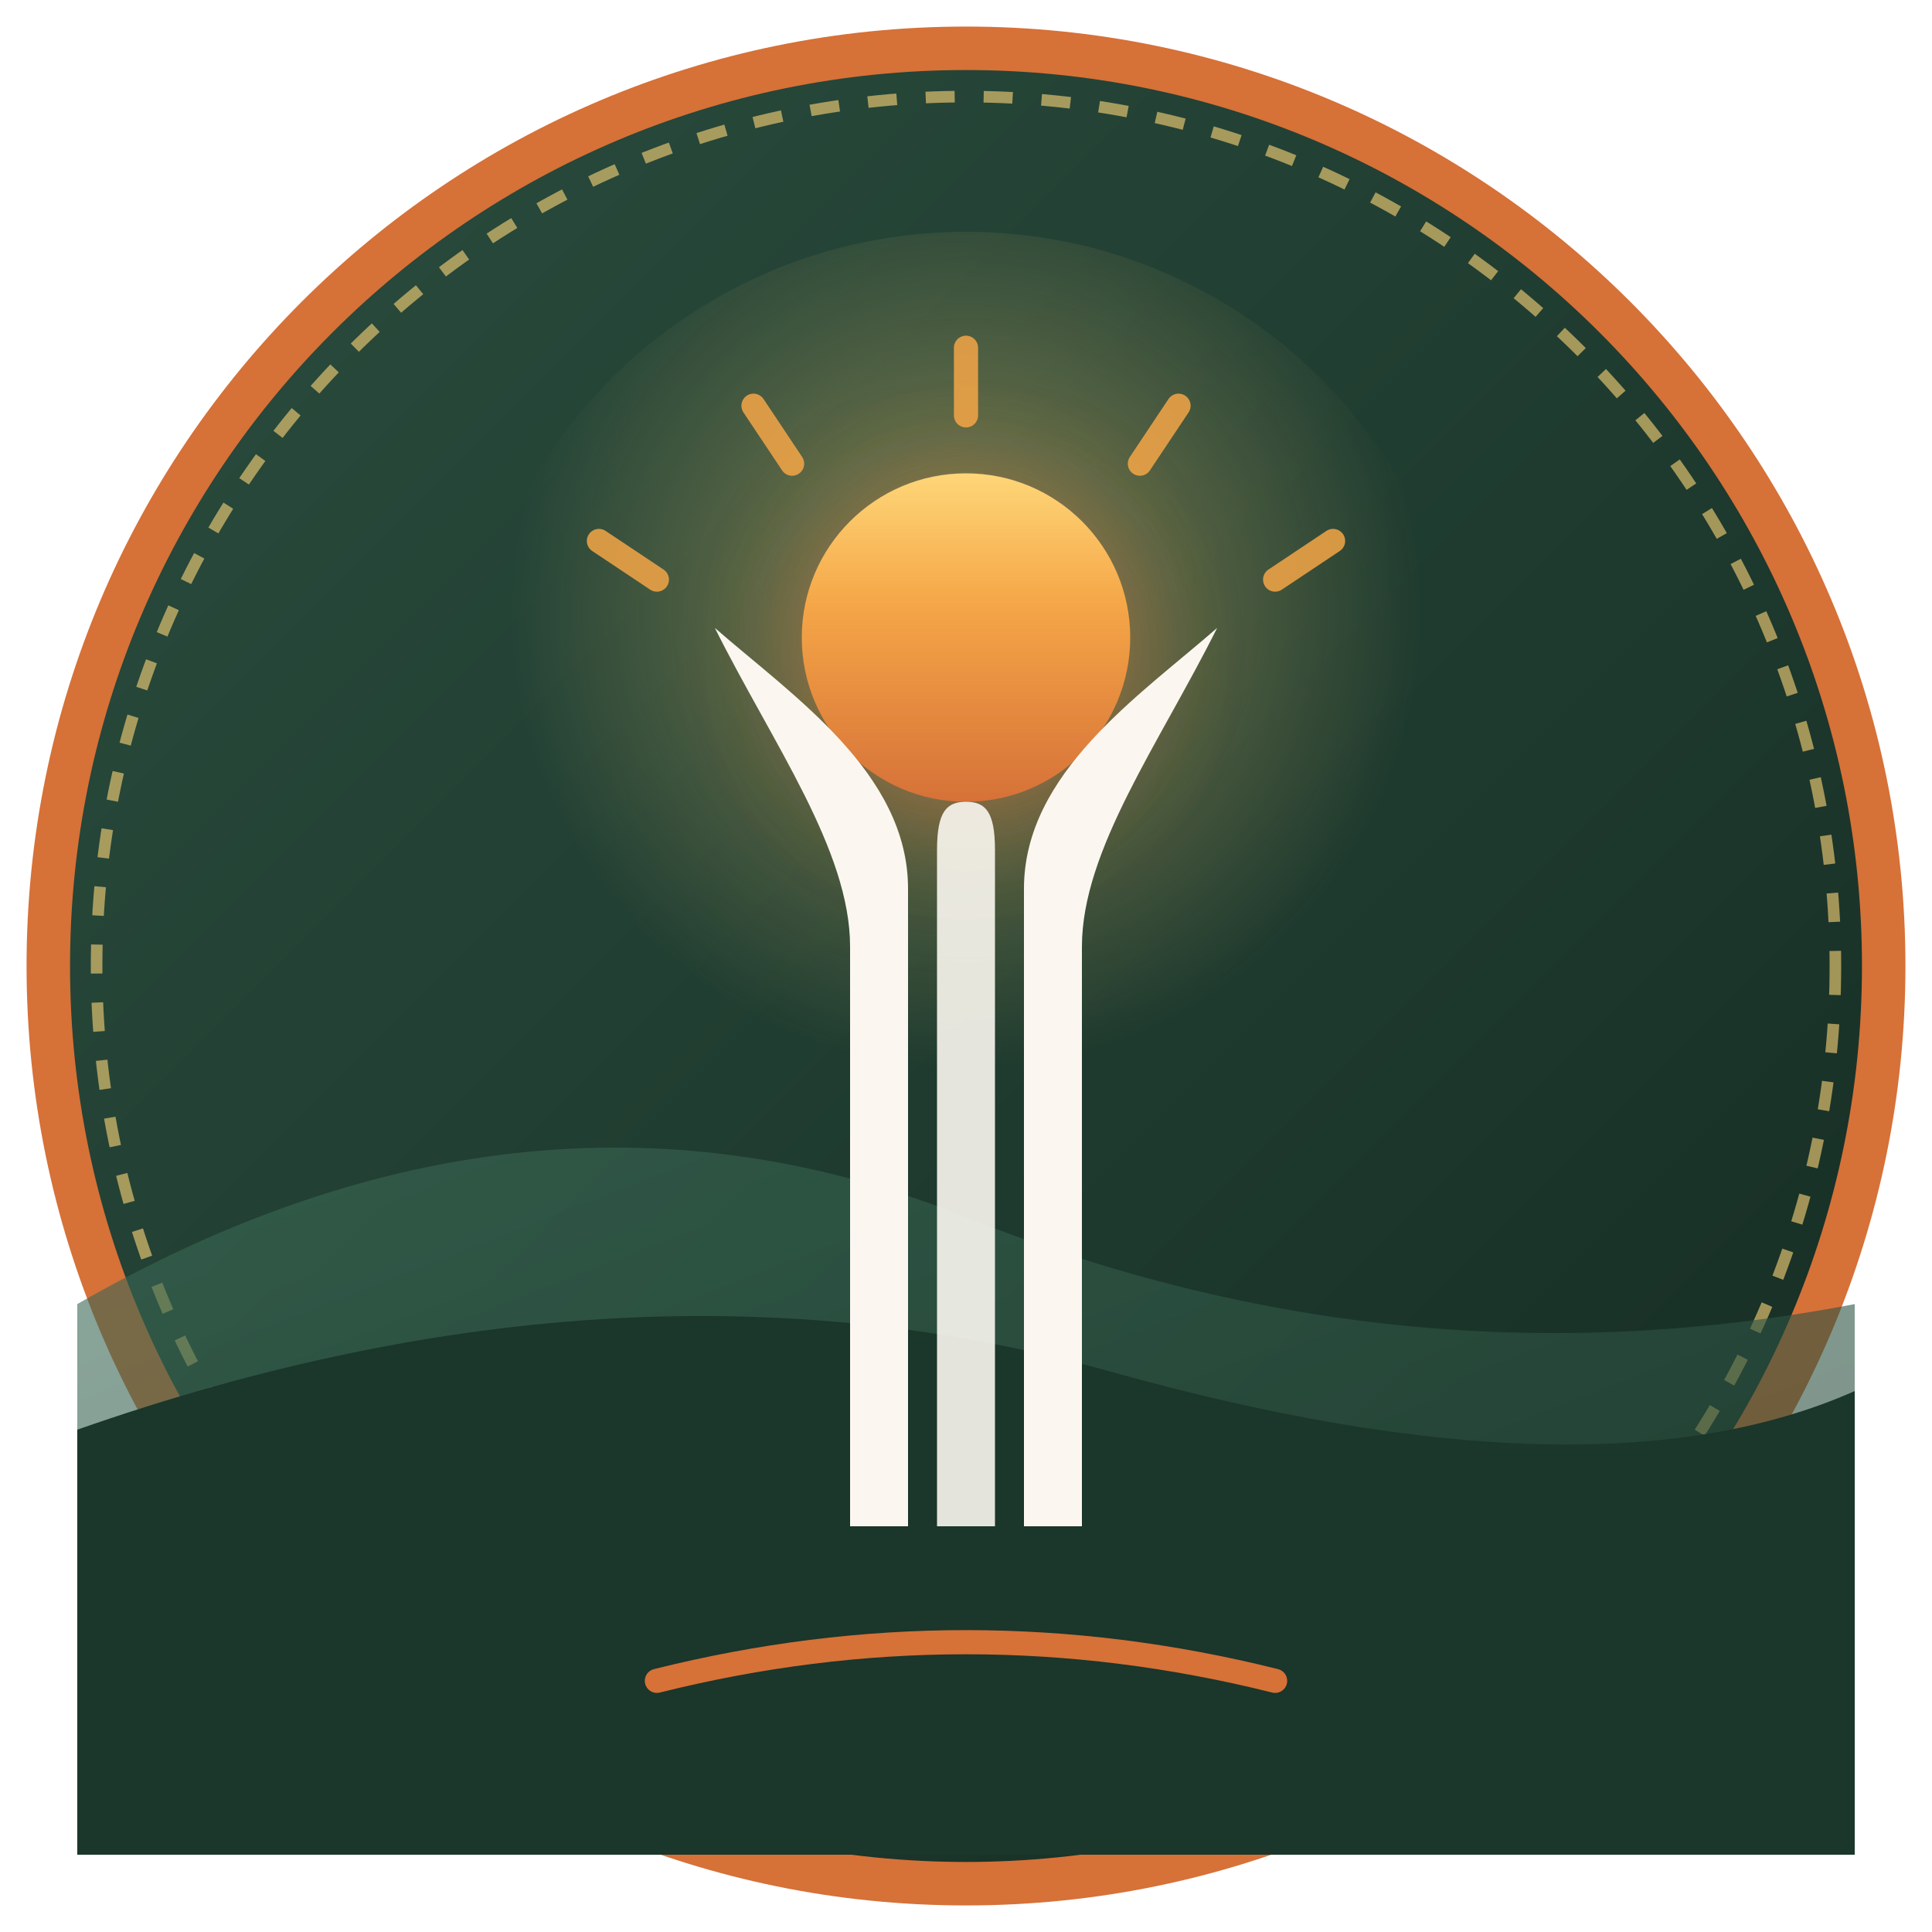
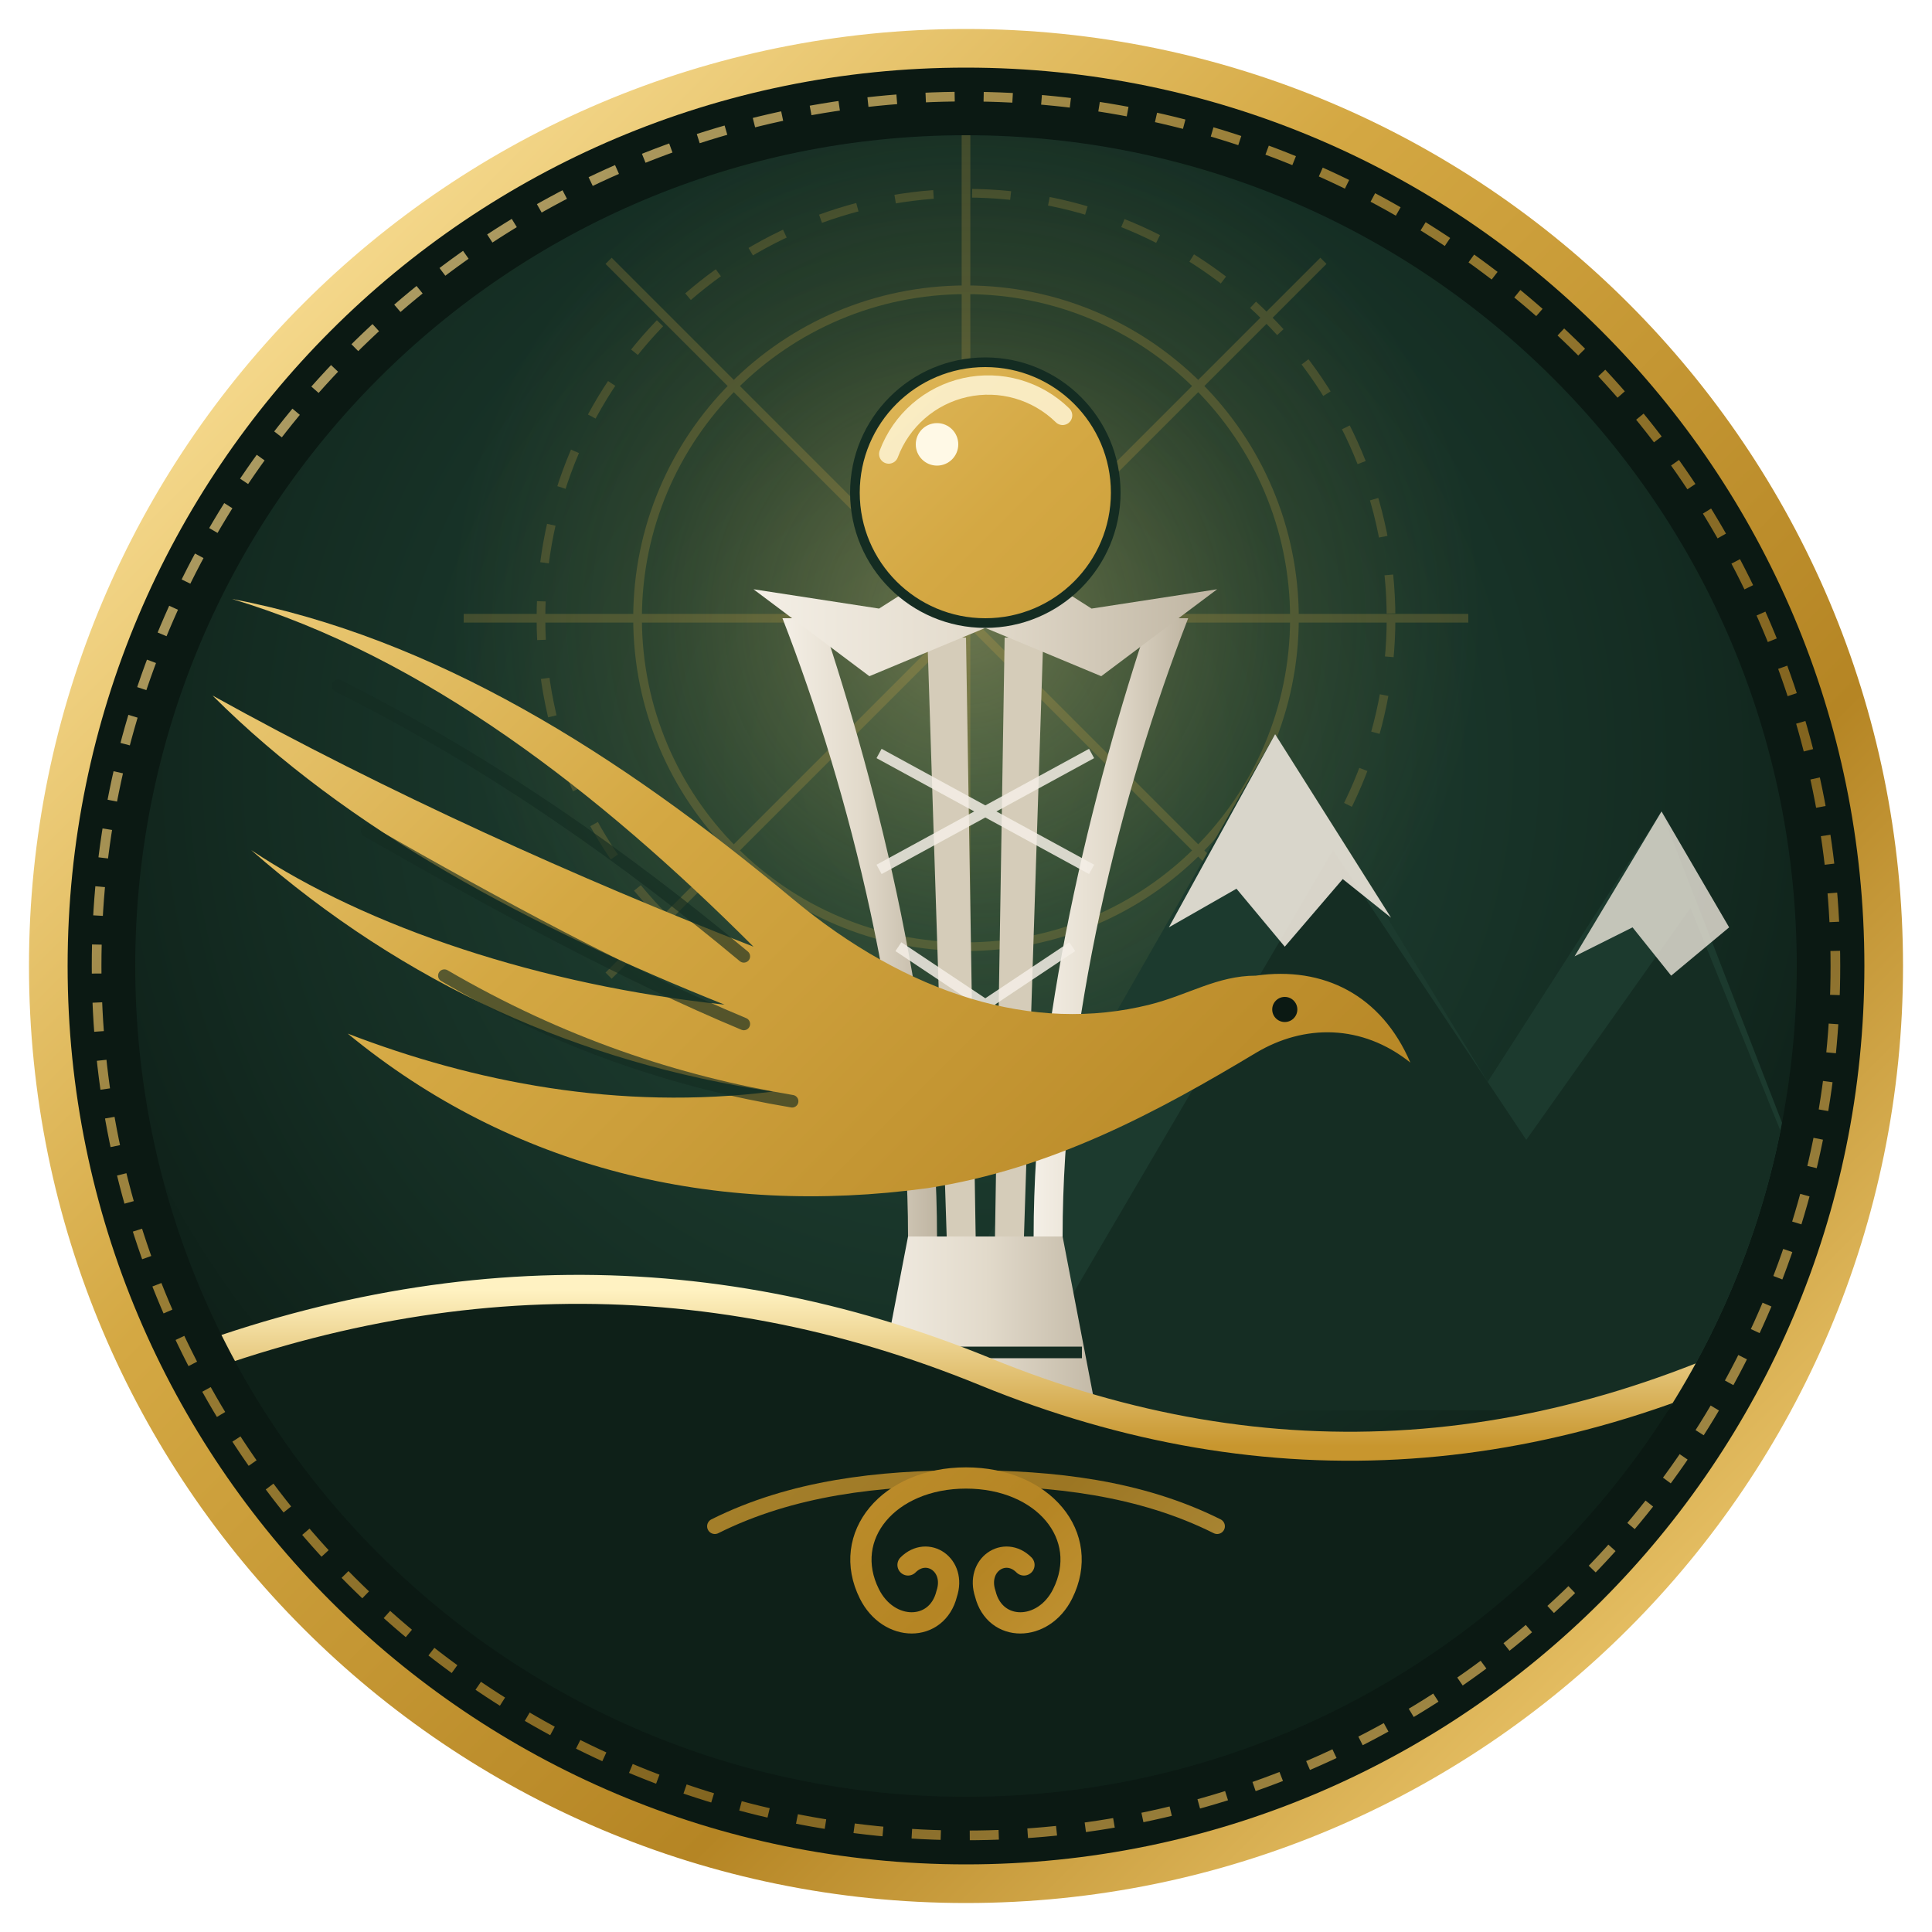
- <svg xmlns="http://www.w3.org/2000/svg" viewBox="0 0 200 200" width="100%" height="100%">
+ <svg xmlns="http://www.w3.org/2000/svg" width="56" height="56" viewBox="0 0 200 200" fill="none">
  <defs>
-     <linearGradient id="bgGrad" x1="0%" y1="0%" x2="100%" y2="100%">
-       <stop offset="0%" stop-color="#2a4d3e" />
-       <stop offset="100%" stop-color="#152b22" />
+     <linearGradient id="goldPrimary" x1="20" y1="20" x2="180" y2="180" gradientUnits="userSpaceOnUse">
+       <stop offset="0%" stop-color="#FCE39C" />
+       <stop offset="35%" stop-color="#D4A843" />
+       <stop offset="70%" stop-color="#B58524" />
+       <stop offset="100%" stop-color="#F2CE74" />
    </linearGradient>
-     <linearGradient id="sunGrad" x1="0%" y1="100%" x2="0%" y2="0%">
-       <stop offset="0%" stop-color="#d67138" />
-       <stop offset="60%" stop-color="#f5a647" />
-       <stop offset="100%" stop-color="#fed678" />
+     <linearGradient id="goldHighlight" x1="0" y1="0" x2="0" y2="1">
+       <stop offset="0%" stop-color="#FFF2C2" />
+       <stop offset="100%" stop-color="#C8962E" />
    </linearGradient>
-     <linearGradient id="hillGrad" x1="0%" y1="0%" x2="100%" y2="100%">
-       <stop offset="0%" stop-color="#3c6b57" />
-       <stop offset="100%" stop-color="#224234" />
+     <radialGradient id="emeraldBg" cx="50%" cy="38%" r="65%">
+       <stop offset="0%" stop-color="#234839" />
+       <stop offset="65%" stop-color="#142C22" />
+       <stop offset="100%" stop-color="#0B1913" />
+     </radialGradient>
+     <linearGradient id="creamTower" x1="0" y1="0" x2="1" y2="0">
+       <stop offset="0%" stop-color="#F4EFE6" />
+       <stop offset="50%" stop-color="#E2DACB" />
+       <stop offset="100%" stop-color="#BFB5A2" />
    </linearGradient>
-     <radialGradient id="glowGrad" cx="50%" cy="38%" r="45%">
-       <stop offset="0%" stop-color="#fed678" stop-opacity="0.45" />
-       <stop offset="100%" stop-color="#fed678" stop-opacity="0" />
+     <radialGradient id="sunAura" cx="50%" cy="50%" r="50%">
+       <stop offset="0%" stop-color="#F6D57E" stop-opacity="0.35" />
+       <stop offset="60%" stop-color="#D4A843" stop-opacity="0.1" />
+       <stop offset="100%" stop-color="#D4A843" stop-opacity="0" />
    </radialGradient>
+     <clipPath id="emblemClip">
+       <circle cx="100" cy="100" r="86" />
+     </clipPath>
  </defs>
-   <circle cx="100" cy="100" r="95" fill="url(#bgGrad)" stroke="#d67138" stroke-width="4.5" />
-   <circle cx="100" cy="100" r="90" fill="none" stroke="#fed678" stroke-width="1.2" stroke-opacity="0.6" stroke-dasharray="3,3" />
-   <circle cx="100" cy="76" r="52" fill="url(#glowGrad)" />
-   <path d="M 8 135 Q 55 108 100 126 T 192 135 L 192 192 L 8 192 Z" fill="url(#hillGrad)" opacity="0.6" />
-   <path d="M 8 148 Q 65 128 115 142 T 192 144 L 192 192 L 8 192 Z" fill="#1b362a" />
-   <circle cx="100" cy="66" r="17" fill="url(#sunGrad)" filter="drop-shadow(0 2px 6px rgba(214, 113, 56, 0.5))" />
-   <path d="M 94 158 L 94 92 C 94 80 82 72 74 65 C 80 77 88 88 88 98 L 88 158 Z" fill="#fbf7f0" />
-   <path d="M 106 158 L 106 92 C 106 80 118 72 126 65 C 120 77 112 88 112 98 L 112 158 Z" fill="#fbf7f0" />
-   <path d="M 97 158 L 97 88 C 97 84 98 83 100 83 C 102 83 103 84 103 88 L 103 158 Z" fill="#fbf7f0" opacity="0.9" />
-   <g stroke="#f5a647" stroke-width="2.5" stroke-linecap="round" opacity="0.85">
-     <line x1="100" y1="36" x2="100" y2="43" />
-     <line x1="78" y1="42" x2="82" y2="48" />
-     <line x1="122" y1="42" x2="118" y2="48" />
-     <line x1="62" y1="56" x2="68" y2="60" />
-     <line x1="138" y1="56" x2="132" y2="60" />
+   <circle cx="100" cy="100" r="95" fill="#0B1913" stroke="url(#goldPrimary)" stroke-width="4" />
+   <circle cx="100" cy="100" r="90" fill="none" stroke="url(#goldPrimary)" stroke-width="1" stroke-dasharray="3 3" opacity="0.7" />
+   <circle cx="100" cy="100" r="86" fill="url(#emeraldBg)" />
+   <g clip-path="url(#emblemClip)">
+     <circle cx="100" cy="64" r="54" fill="url(#sunAura)" />
+     <g stroke="#D4A843" stroke-width="0.9" opacity="0.22">
+       <line x1="100" y1="12" x2="100" y2="116" />
+       <line x1="48" y1="64" x2="152" y2="64" />
+       <line x1="63" y1="27" x2="137" y2="101" />
+       <line x1="137" y1="27" x2="63" y2="101" />
+       <circle cx="100" cy="64" r="34" fill="none" />
+       <circle cx="100" cy="64" r="44" fill="none" stroke-dasharray="4 4" />
+     </g>
+     <path d="M92 146 L132 76 L154 112 L172 84 L196 146 Z" fill="#1C3A2E" />
+     <path d="M104 146 L138 88 L158 118 L175 94 L196 146 Z" fill="#152D23" />
+     <path d="M132 76 L121 96 L128 92 L133 98 L139 91 L144 95 Z" fill="#EDE7DC" opacity="0.9" />
+     <path d="M172 84 L163 99 L169 96 L173 101 L179 96 Z" fill="#EDE7DC" opacity="0.8" />
+     <g transform="translate(2, 2)">
+       <path d="M87 152 L92 126 L108 126 L113 152 Z" fill="url(#creamTower)" />
+       <path d="M90 138 L110 138" stroke="#142C22" stroke-width="1.2" />
+       <path d="M92 126 C92 104, 86 80, 79 62 L83 62 C89 80, 95 104, 95 126 Z" fill="url(#creamTower)" />
+       <path d="M108 126 C108 104, 114 80, 121 62 L117 62 C111 80, 105 104, 105 126 Z" fill="url(#creamTower)" />
+       <path d="M96 126 L94 64 L98 64 L99 126 Z" fill="#D5CCB9" />
+       <path d="M104 126 L106 64 L102 64 L101 126 Z" fill="#D5CCB9" />
+       <path d="M91 108 L109 96 M109 108 L91 96 M89 88 L111 76 M111 88 L89 76" stroke="#F4EFE6" stroke-width="1.1" opacity="0.85" />
+       <path d="M76 59 L88 68 L100 63 L112 68 L124 59 L111 61 L100 54 L89 61 Z" fill="url(#creamTower)" />
+       <circle cx="100" cy="49" r="13.5" fill="url(#goldPrimary)" stroke="#142C22" stroke-width="1" />
+       <path d="M90 45 A 11 11 0 0 1 108 41" fill="none" stroke="#FFF6D6" stroke-width="2" stroke-linecap="round" opacity="0.85" />
+       <circle cx="95" cy="44" r="2.2" fill="#FFF9E6" />
+     </g>
+     <g>
+       <path d="M24 62 C44 68, 62 82, 78 98 C60 91, 40 82, 22 72 C36 86, 55 96, 75 104 C56 102, 38 96, 26 88 C42 102, 60 110, 80 113 C64 115, 49 112, 36 107 C53 121, 74 126, 96 123 C109 121, 120 115, 130 109 C135 106, 141 106, 146 110 C143 103, 137 100, 130 101 C126 101, 123 103, 119 104 C107 107, 94 103, 82 93 C64 78, 45 66, 24 62 Z" fill="url(#goldPrimary)" />
+       <path d="M35 71 C51 79, 65 89, 77 99" stroke="#142C22" stroke-width="1.3" stroke-linecap="round" opacity="0.65" />
+       <path d="M38 86 C52 94, 65 101, 77 106" stroke="#142C22" stroke-width="1.3" stroke-linecap="round" opacity="0.65" />
+       <path d="M46 101 C58 108, 70 112, 82 114" stroke="#142C22" stroke-width="1.3" stroke-linecap="round" opacity="0.65" />
+       <circle cx="133" cy="104.5" r="1.3" fill="#0B1913" />
+     </g>
+     <path d="M12 144 Q 58 124, 102 142 T 190 136 L 190 192 L 12 192 Z" fill="#0E2018" />
+     <path d="M12 144 Q 58 124, 102 142 T 190 136" fill="none" stroke="url(#goldHighlight)" stroke-width="3" />
+     <path d="M100 153 C92 153, 87 159, 90 165 C92 169, 97 169, 98 165 C99 162, 96 160, 94 162 M100 153 C108 153, 113 159, 110 165 C108 169, 103 169, 102 165 C101 162, 104 160, 106 162" fill="none" stroke="url(#goldPrimary)" stroke-width="2.2" stroke-linecap="round" />
+     <path d="M74 158 C82 154, 91 153, 100 153 C109 153, 118 154, 126 158" fill="none" stroke="url(#goldPrimary)" stroke-width="1.6" stroke-linecap="round" opacity="0.85" />
  </g>
-   <path d="M 68 174 Q 100 166 132 174" fill="none" stroke="#d67138" stroke-width="2.5" stroke-linecap="round" />
</svg>
